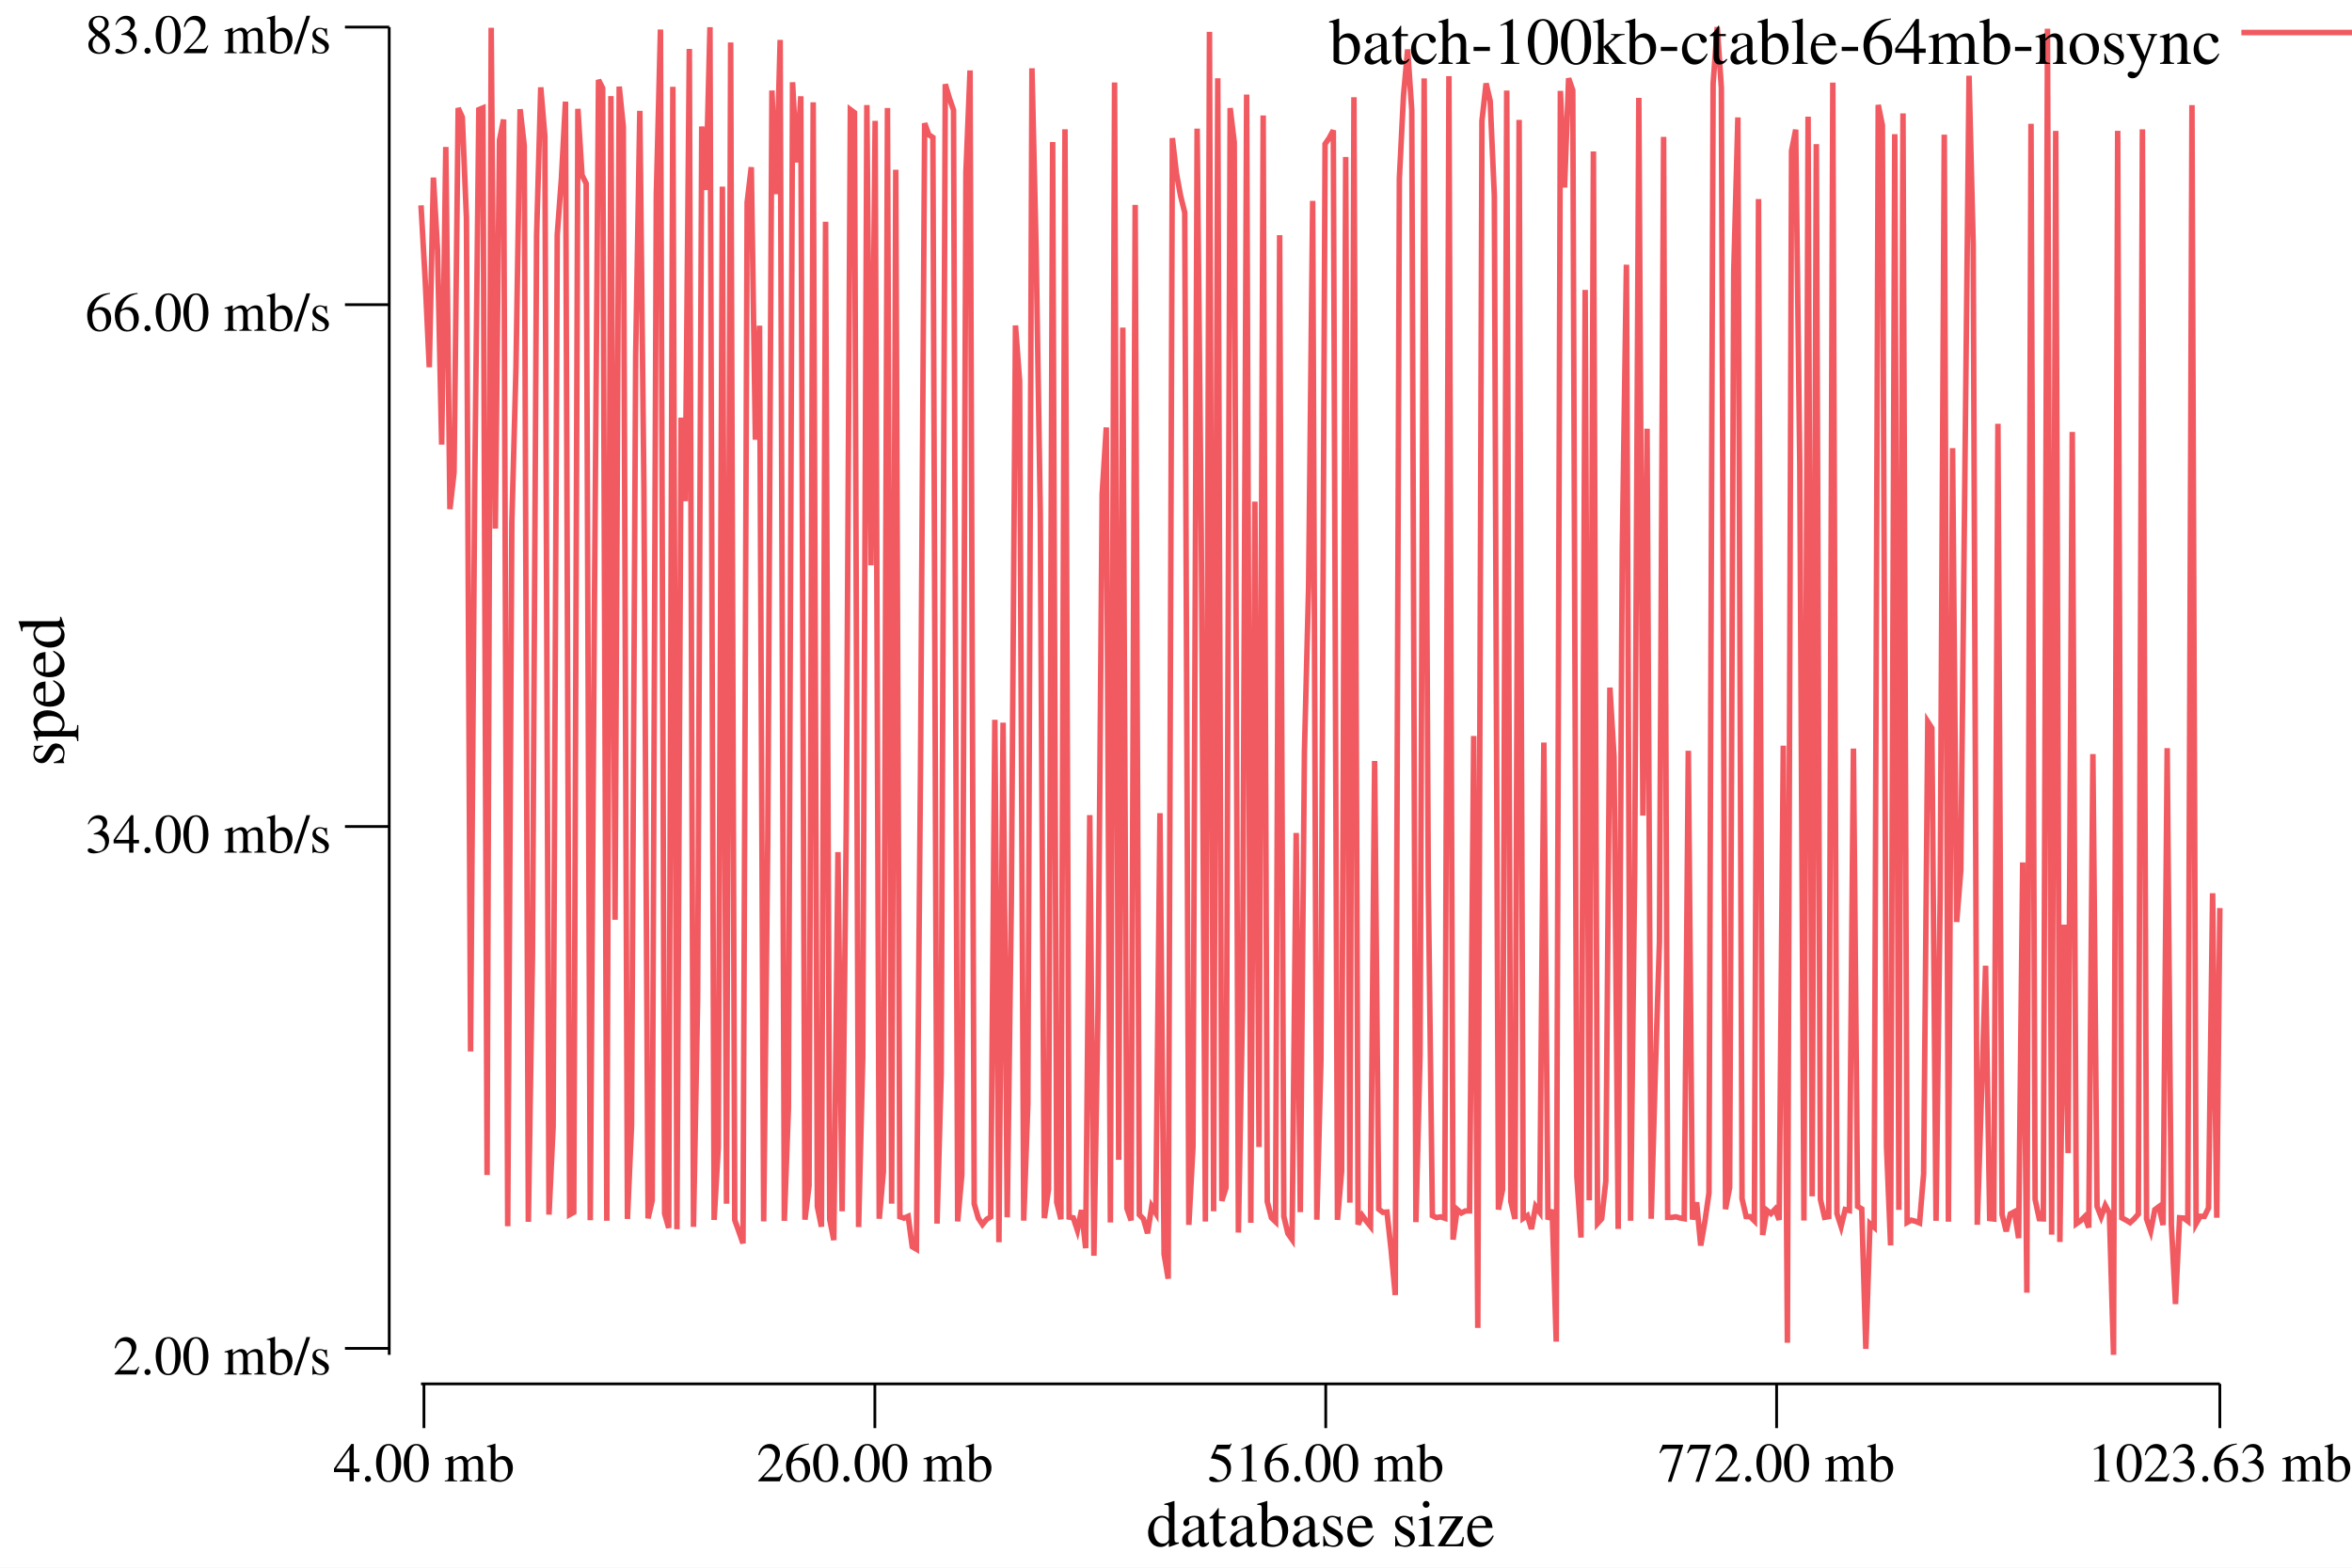
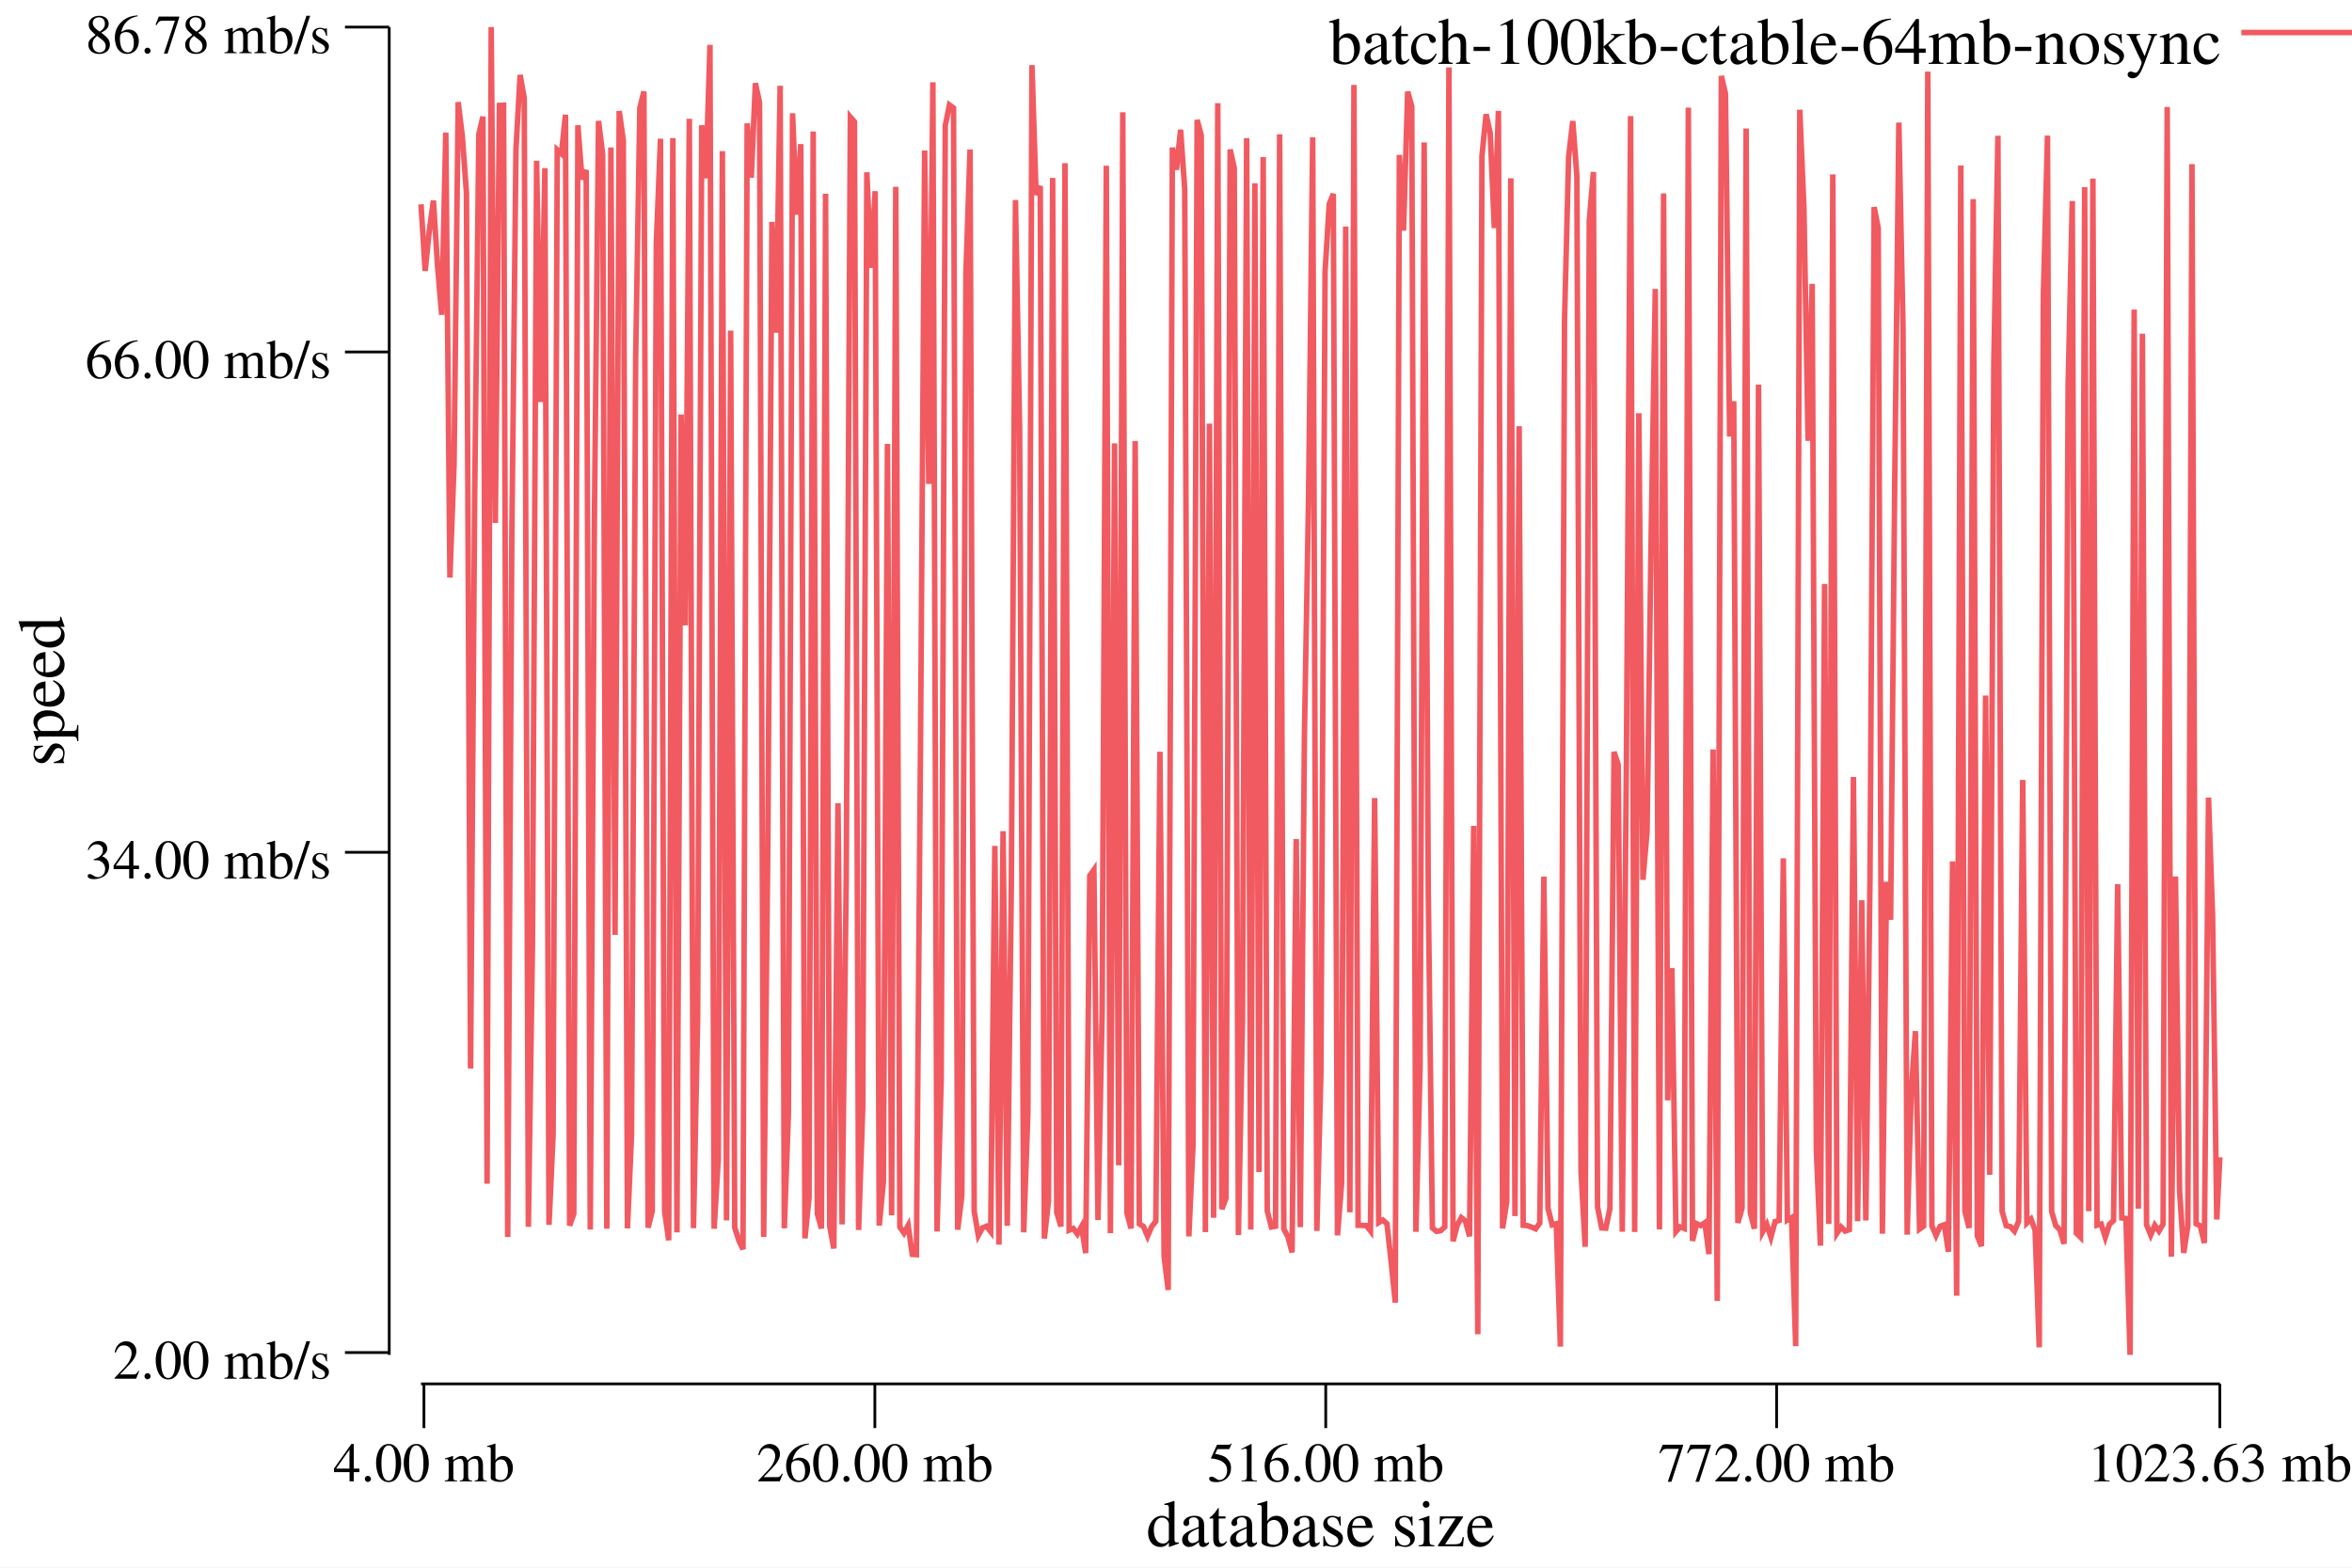
<svg xmlns="http://www.w3.org/2000/svg" width="425.2pt" height="283.46pt" viewBox="0 0 425.2 283.46">
  <g transform="scale(1, -1) translate(0, -283.46)">
    <path d="M0,0L425.2,0L425.2,283.46L0,283.46Z" style="fill:#FFFFFF" />
    <text x="207.23" y="-3.861" transform="scale(1, -1)" style="font-family:Times;font-weight:normal;font-style:normal;font-size:12px">database size</text>
    <text x="60.252" y="-15.602" transform="scale(1, -1)" style="font-family:Times;font-weight:normal;font-style:normal;font-size:10px">4.00 mb</text>
    <text x="136.77" y="-15.602" transform="scale(1, -1)" style="font-family:Times;font-weight:normal;font-style:normal;font-size:10px">260.00 mb</text>
    <text x="218.28" y="-15.602" transform="scale(1, -1)" style="font-family:Times;font-weight:normal;font-style:normal;font-size:10px">516.00 mb</text>
    <text x="299.79" y="-15.602" transform="scale(1, -1)" style="font-family:Times;font-weight:normal;font-style:normal;font-size:10px">772.00 mb</text>
    <text x="377.42" y="-15.602" transform="scale(1, -1)" style="font-family:Times;font-weight:normal;font-style:normal;font-size:10px">1023.63 mb</text>
    <path d="M76.642,25.23L76.642,33.23" style="fill:none;stroke:#000000;stroke-width:0.5" />
    <path d="M158.16,25.23L158.16,33.23" style="fill:none;stroke:#000000;stroke-width:0.5" />
    <path d="M239.67,25.23L239.67,33.23" style="fill:none;stroke:#000000;stroke-width:0.5" />
    <path d="M321.18,25.23L321.18,33.23" style="fill:none;stroke:#000000;stroke-width:0.5" />
    <path d="M401.31,25.23L401.31,33.23" style="fill:none;stroke:#000000;stroke-width:0.5" />
    <path d="M76.114,33.23L401.31,33.23" style="fill:none;stroke:#000000;stroke-width:0.5" />
    <g transform="rotate(90)">
      <text x="144.86" y="11.555" transform="scale(1, -1)" style="font-family:Times;font-weight:normal;font-style:normal;font-size:12px">speed</text>
    </g>
-     <text x="20.416" y="-34.926" transform="scale(1, -1)" style="font-family:Times;font-weight:normal;font-style:normal;font-size:10px">2.00 mb/s</text>
-     <text x="15.416" y="-129.29" transform="scale(1, -1)" style="font-family:Times;font-weight:normal;font-style:normal;font-size:10px">34.00 mb/s</text>
-     <text x="15.416" y="-223.65" transform="scale(1, -1)" style="font-family:Times;font-weight:normal;font-style:normal;font-size:10px">66.00 mb/s</text>
-     <text x="15.416" y="-273.84" transform="scale(1, -1)" style="font-family:Times;font-weight:normal;font-style:normal;font-size:10px">83.02 mb/s</text>
-     <path d="M62.364,39.647L70.364,39.647" style="fill:none;stroke:#000000;stroke-width:0.5" />
-     <path d="M62.364,134.01L70.364,134.01" style="fill:none;stroke:#000000;stroke-width:0.5" />
-     <path d="M62.364,228.37L70.364,228.37" style="fill:none;stroke:#000000;stroke-width:0.5" />
+     <text x="20.416" y="-34.172" transform="scale(1, -1)" style="font-family:Times;font-weight:normal;font-style:normal;font-size:10px">2.00 mb/s</text>
+     <text x="15.416" y="-124.63" transform="scale(1, -1)" style="font-family:Times;font-weight:normal;font-style:normal;font-size:10px">34.00 mb/s</text>
+     <text x="15.416" y="-215.09" transform="scale(1, -1)" style="font-family:Times;font-weight:normal;font-style:normal;font-size:10px">66.00 mb/s</text>
+     <text x="15.416" y="-273.84" transform="scale(1, -1)" style="font-family:Times;font-weight:normal;font-style:normal;font-size:10px">86.78 mb/s</text>
+     <path d="M62.364,38.894L70.364,38.894" style="fill:none;stroke:#000000;stroke-width:0.5" />
+     <path d="M62.364,129.35L70.364,129.35" style="fill:none;stroke:#000000;stroke-width:0.5" />
+     <path d="M62.364,219.82L70.364,219.82" style="fill:none;stroke:#000000;stroke-width:0.5" />
    <path d="M62.364,278.56L70.364,278.56" style="fill:none;stroke:#000000;stroke-width:0.5" />
    <path d="M70.364,38.48L70.364,278.56" style="fill:none;stroke:#000000;stroke-width:0.5" />
-     <path d="M76.114,246.33L76.861,232.92L77.607,217.06L78.353,251.35L79.099,238.26L79.846,203.07L80.592,256.89L81.338,191.4L82.085,198.04L82.831,263.91L83.577,262.26L84.323,244.05L85.07,93.333L85.816,194.83L86.562,263.63L87.309,263.94L88.055,70.996L88.801,278.43L89.547,187.88L90.294,258.09L91.04,261.85L91.786,61.74L92.533,188.98L93.279,216.93L94.025,263.71L94.771,257.17L95.518,62.536L96.264,110.82L97.01,241.02L97.757,267.67L98.503,258.78L99.249,63.834L99.995,79.676L100.74,241.02L101.49,251.15L102.23,265.08L102.98,63.841L103.73,64.251L104.47,263.78L105.22,251.79L105.97,250.28L106.71,62.822L107.46,173.8L108.2,269L108.95,267.53L109.7,62.723L110.44,266.09L111.19,117.15L111.94,267.8L112.68,260.58L113.43,63.059L114.17,79.887L114.92,219.35L115.67,263.42L116.41,195.19L117.16,63.167L117.91,66.4L118.65,248.26L119.4,278.12L120.15,64.012L120.89,61.431L121.64,267.77L122.38,61.186L123.13,207.94L123.88,192.84L124.62,274.61L125.37,61.626L126.12,102.7L126.86,260.59L127.61,249.1L128.35,278.54L129.1,62.872L129.85,75.996L130.59,249.72L131.34,65.802L132.09,275.78L132.83,62.858L133.58,60.757L134.32,58.642L135.07,246.87L135.82,253.23L136.56,203.95L137.31,224.57L138.06,62.614L138.8,131.95L139.55,267.09L140.29,248.35L141.04,276.24L141.79,62.713L142.53,82.995L143.28,268.59L144.03,254.09L144.77,266.05L145.52,62.924L146.26,69.081L147.01,264.96L147.76,65.303L148.5,61.655L149.25,243.36L150,62.955L150.74,59.231L151.49,129.38L152.24,64.441L152.98,132.98L153.73,263.64L154.47,263.09L155.22,61.588L155.97,92.204L156.71,264.46L157.46,181.25L158.21,261.61L158.95,63.094L159.7,71.57L160.44,263.93L161.19,65.814L161.94,252.77L162.68,63.455L163.43,63.2L164.18,63.521L164.92,58.033L165.67,57.592L166.41,144.4L167.16,261.18L167.91,259.1L168.65,258.61L169.4,62.21L170.15,89.243L170.89,268.23L171.64,265.69L172.38,263.56L173.13,62.609L173.88,71.024L174.62,252.27L175.37,270.72L176.12,65.789L176.86,63.2L177.61,62.053L178.36,62.976L179.1,63.426L179.85,153.31L180.59,58.843L181.34,152.79L182.09,63.353L182.83,120.22L183.58,224.61L184.33,214.54L185.07,62.752L185.82,83.879L186.56,271.12L187.31,238.52L188.06,191.19L188.8,63.202L189.55,68.401L190.3,257.78L191.04,66.055L191.79,63.008L192.53,260.09L193.28,63.387L194.03,63.249L194.77,61.038L195.52,64.659L196.27,57.764L197.01,136.08L197.76,56.399L198.5,101.01L199.25,194.1L200,206.17L200.74,62.418L201.49,268.55L202.24,73.739L202.98,224.22L203.73,64.954L204.48,62.792L205.22,246.41L205.97,63.812L206.71,63.054L207.46,60.455L208.21,65.327L208.95,64.118L209.7,136.43L210.45,56.663L211.19,52.255L211.94,258.49L212.68,252.11L213.43,248.05L214.18,245.02L214.92,61.981L215.67,76.074L216.42,260.2L217.16,188.19L217.91,62.58L218.65,277.7L219.4,64.441L220.15,269.31L220.89,66.322L221.64,68.714L222.39,263.92L223.13,257.74L223.88,60.587L224.62,100.94L225.37,266.36L226.12,62.355L226.86,192.76L227.61,76.056L228.36,262.58L229.1,66.199L229.85,63.274L230.6,62.552L231.34,240.94L232.09,63.526L232.83,60.416L233.58,59.349L234.33,132.84L235.07,64.284L235.82,147.69L236.57,177.24L237.31,247.14L238.06,62.914L238.8,91.826L239.55,257.42L240.3,258.51L241.04,259.89L241.79,62.882L242.54,71.69L243.28,255.08L244.03,65.996L244.77,265.88L245.52,62.048L246.27,63.678L247.01,62.66L247.76,61.722L248.51,145.86L249.25,64.828L250,64.242L250.74,64.293L251.49,57.45L252.24,49.3L252.98,251.2L253.73,266.2L254.48,274.52L255.22,263.56L255.97,62.479L256.72,92.787L257.46,269.28L258.21,123.64L258.95,63.65L259.7,63.298L260.45,63.428L261.19,63.189L261.94,269.69L262.69,59.312L263.43,64.772L264.18,64.122L264.92,64.499L265.67,64.51L266.42,150.39L267.16,43.343L267.91,261.61L268.66,268.38L269.4,265.2L270.15,248.07L270.89,64.746L271.64,68.359L272.39,267.08L273.13,66.206L273.88,63.062L274.63,261.78L275.37,63.172L276.12,63.661L276.86,61.231L277.61,65.3L278.36,64.27L279.1,149.19L279.85,62.947L280.6,64.721L281.34,40.868L282.09,267.02L282.84,249.55L283.58,269.3L284.33,267.13L285.07,70.69L285.82,59.692L286.57,231.04L287.31,66.422L288.06,256.08L288.81,62.255L289.55,63.078L290.3,69.865L291.04,159.13L291.79,146.61L292.54,61.245L293.28,184.09L294.03,235.6L294.78,62.721L295.52,125.4L296.27,265.77L297.01,135.98L297.76,205.94L298.51,63.088L299.25,89.505L300,113.18L300.75,258.7L301.49,63.336L302.24,63.333L302.98,63.439L303.73,63.228L304.48,63.099L305.22,147.71L305.97,62.945L306.72,66.052L307.46,58.24L308.21,62.569L308.95,67.74L309.7,268.34L310.45,278.56L311.19,267.59L311.94,64.816L312.69,68.733L313.43,234.5L314.18,262.23L314.93,66.718L315.67,63.495L316.42,63.463L317.16,62.724L317.91,247.47L318.66,60.154L319.4,64.625L320.15,64.021L320.9,64.81L321.64,62.893L322.39,148.63L323.13,40.671L323.88,256.19L324.63,260.02L325.37,199.39L326.12,62.77L326.87,262.37L327.61,67.139L328.36,257.4L329.1,66.586L329.85,63.346L330.6,63.479L331.34,268.52L332.09,64.01L332.84,61.685L333.58,64.748L334.33,64.578L335.07,148.11L335.82,65.327L336.57,64.869L337.31,39.556L338.06,62.202L338.81,61.564L339.55,264.49L340.3,260.81L341.05,76.075L341.79,58.274L342.54,259.2L343.28,64.697L344.03,262.96L344.78,62.426L345.52,62.827L346.27,62.633L347.02,62.325L347.76,71.166L348.51,152.96L349.25,151.8L350,62.715L350.75,121.35L351.49,259.11L352.24,62.548L352.99,202.43L353.73,116.75L354.48,126.11L355.22,198.28L355.97,269.77L356.72,239.23L357.46,62.001L358.21,85.274L358.96,108.84L359.7,63.132L360.45,63.044L361.19,206.83L361.94,63.855L362.69,60.807L363.43,63.961L364.18,64.357L364.93,59.585L365.67,127.51L366.42,49.719L367.17,261.08L367.91,66.584L368.66,63.103L369.4,63.068L370.15,278.27L370.9,60.216L371.64,259.79L372.39,58.89L373.14,116.26L373.88,74.957L374.63,205.36L375.37,62.189L376.12,62.712L376.87,63.465L377.61,61.497L378.36,147.11L379.11,65.332L379.85,63.43L380.6,65.495L381.34,64.118L382.09,38.48L382.84,259.8L383.58,63.252L384.33,62.846L385.08,62.389L385.82,63.075L386.57,63.932L387.31,260.08L388.06,63.055L388.81,60.872L389.55,64.719L390.3,65.278L391.05,61.951L391.79,148.19L392.54,62.075L393.29,47.667L394.03,63.265L394.78,63.208L395.52,62.651L396.27,264.45L397.02,62.211L397.76,63.534L398.51,63.512L399.26,65.03L400,121.95L400.75,63.271L401.31,119.27" style="fill:none;stroke:#F15A60" />
+     <path d="M76.114,246.52L76.861,234.48L77.607,241.71L78.353,247.2L79.099,235.35L79.846,226.54L80.592,259.48L81.338,179.04L82.085,199.48L82.831,265L83.577,258.86L84.323,248.62L85.07,90.249L85.816,194.03L86.562,259.18L87.309,262.37L88.055,69.424L88.801,278.56L89.547,188.9L90.294,264.4L91.04,264.43L91.786,59.789L92.533,186.86L93.279,256.5L94.025,269.91L94.771,265.73L95.518,61.629L96.264,112.94L97.01,254.39L97.757,210.76L98.503,253.05L99.249,61.99L99.995,78.369L100.74,256.36L101.49,255.67L102.23,262.71L102.98,61.852L103.73,64.008L104.47,260.81L105.22,251.02L105.97,252.7L106.71,61.13L107.46,189.76L108.2,261.59L108.95,255.58L109.7,61.291L110.44,256.8L111.19,114.41L111.94,263.38L112.68,258.11L113.43,61.355L114.17,78.243L114.92,219.03L115.67,263.92L116.41,266.91L117.16,61.477L117.91,64.459L118.65,239.38L119.4,258.37L120.15,64.403L120.89,59.191L121.64,258.49L122.38,60.626L123.13,208.51L123.88,170.38L124.62,261.98L125.37,61.38L126.12,99.149L126.86,260.81L127.61,251.22L128.35,275.35L129.1,61.286L129.85,73.766L130.59,256.13L131.34,62.79L132.09,223.68L132.83,61.49L133.58,59.133L134.32,57.58L135.07,261.15L135.82,251.33L136.56,268.42L137.31,264.93L138.06,59.808L138.8,129.34L139.55,243.33L140.29,223.3L141.04,267.95L141.79,61.361L142.53,82.124L143.28,262.98L144.03,244.64L144.77,257.4L145.52,59.55L146.26,66.913L147.01,259.68L147.76,63.996L148.5,61.322L149.25,248.43L150,61.713L150.74,57.708L151.49,138.22L152.24,62.063L152.98,124.43L153.73,262.3L154.47,261.44L155.22,61.057L155.97,83.156L156.71,252.31L157.46,235.02L158.21,248.89L158.95,61.859L159.7,69.776L160.44,203.19L161.19,63.71L161.94,249.68L162.68,61.579L163.43,60.499L164.18,61.879L164.92,56.65L165.67,56.597L166.41,148.59L167.16,256.24L167.91,195.95L168.65,268.58L169.4,60.79L170.15,88.16L170.89,260.75L171.64,264.48L172.38,263.93L173.13,61.105L173.88,67.235L174.62,234.06L175.37,256.43L176.12,64.426L176.86,60.07L177.61,61.449L178.36,61.731L179.1,60.76L179.85,130.51L180.59,58.406L181.34,133.17L182.09,61.821L182.83,123.24L183.58,247.29L184.33,206.31L185.07,60.629L185.82,82.077L186.56,271.69L187.31,248.23L188.06,249.81L188.8,59.511L189.55,66.339L190.3,251.29L191.04,64.242L191.79,61.695L192.53,253.96L193.28,61.019L194.03,61.326L194.77,60.329L195.52,61.674L196.27,56.876L197.01,125.12L197.76,126.19L198.5,62.869L199.25,100.53L200,253.49L200.74,60.477L201.49,203.29L202.24,72.755L202.98,263.16L203.73,64.117L204.48,61.332L205.22,203.71L205.97,62.155L206.71,61.707L207.46,59.926L208.21,61.683L208.95,62.625L209.7,147.53L210.45,56.289L211.19,50.215L211.94,256.77L212.68,252.77L213.43,260L214.18,249.22L214.92,59.9L215.67,76.314L216.42,261.78L217.16,258.99L217.91,60.665L218.65,206.85L219.4,63.263L220.15,264.81L220.89,64.825L221.64,66.798L222.39,256.43L223.13,253.09L223.88,60.143L224.62,98.826L225.37,258.49L226.12,61.132L226.86,250.32L227.61,71.539L228.36,255.06L229.1,64.483L229.85,61.601L230.6,61.745L231.34,259.18L232.09,61.226L232.83,59.83L233.58,57.001L234.33,131.74L235.07,61.572L235.82,150.78L236.57,193.82L237.31,258.63L238.06,60.894L238.8,89.498L239.55,234.36L240.3,246.56L241.04,248.4L241.79,60.086L242.54,69.457L243.28,242.5L244.03,64.256L244.77,268.11L245.52,61.908L246.27,61.889L247.01,61.853L247.76,60.886L248.51,139.16L249.25,62.4L250,62.845L250.74,62.182L251.49,55.347L252.24,47.924L252.98,255.44L253.73,241.77L254.48,266.89L255.22,264.23L255.97,60.725L256.72,90.319L257.46,257.71L258.21,121.91L258.95,61.437L259.7,60.808L260.45,60.93L261.19,61.616L261.94,271.27L262.69,59.015L263.43,61.882L264.18,63.29L264.92,62.682L265.67,59.908L266.42,134.13L267.16,42.203L267.91,255.25L268.66,262.8L269.4,259.41L270.15,242.22L270.89,263.41L271.64,61.349L272.39,66.125L273.13,251.22L273.88,63.575L274.63,206.4L275.37,61.906L276.12,61.847L276.86,61.586L277.61,61.263L278.36,62.3L279.1,124.95L279.85,64.996L280.6,61.982L281.34,62.181L282.09,39.967L282.84,225.64L283.58,255.12L284.33,261.57L285.07,251.63L285.82,71.671L286.57,58.024L287.31,243.54L288.06,252.36L288.81,65.224L289.55,61.432L290.3,61.385L291.04,64.924L291.79,147.5L292.54,145.18L293.28,60.743L294.03,146.44L294.78,262.47L295.52,60.693L296.27,208.74L297.01,124.37L297.76,133.11L298.51,187.31L299.25,231.21L300,61.151L300.75,248.48L301.49,84.49L302.24,108.41L302.98,60.77L303.73,61.633L304.48,61.337L305.22,264L305.97,59.079L306.72,62.197L307.46,61.855L308.21,62.369L308.95,56.699L309.7,147.95L310.45,48.232L311.19,269.73L311.94,266.5L312.69,204.55L313.43,210.89L314.18,62.343L314.93,65.002L315.67,260.22L316.42,64.242L317.16,61.289L317.91,213.92L318.66,60.721L319.4,62.055L320.15,59.746L320.9,62.576L321.64,62.781L322.39,128.26L323.13,62.849L323.88,63.284L324.63,40.048L325.37,263.62L326.12,245.83L326.87,203.75L327.61,232.13L328.36,75.542L329.1,58.223L329.85,177.87L330.6,62.155L331.34,251.92L332.09,60.471L332.84,61.599L333.58,60.859L334.33,61.117L335.07,142.97L335.82,62.64L336.57,120.67L337.31,62.781L338.06,124.47L338.81,246.01L339.55,242.2L340.3,60.39L341.05,124.01L341.79,117.15L342.54,196.87L343.28,261.3L344.03,224.46L344.78,60.219L345.52,85.978L346.27,97.016L347.02,61.221L347.76,61.758L348.51,270.51L349.25,61.799L350,60.063L350.75,61.732L351.49,61.993L352.24,57.118L352.99,127.7L353.73,49.17L354.48,253.53L355.22,64.48L355.97,61.427L356.72,247.46L357.46,59.958L358.21,58.131L358.96,157.69L359.7,71.038L360.45,217.93L361.19,258.91L361.94,64.478L362.69,61.836L363.43,61.67L364.18,60.85L364.93,62.605L365.67,142.44L366.42,62.314L367.17,63.023L367.91,61.007L368.66,39.84L369.4,229.86L370.15,258.94L370.9,64.401L371.64,61.849L372.39,61.102L373.14,58.551L373.88,213.66L374.63,247.1L375.37,60.474L376.12,59.741L376.87,249.62L377.61,64.452L378.36,251.16L379.11,61.919L379.85,62.13L380.6,59.73L381.34,62.077L382.09,62.756L382.84,123.58L383.58,63.246L384.33,63.143L385.08,38.48L385.82,227.48L386.57,64.919L387.31,223.12L388.06,61.988L388.81,60.156L389.55,61.912L390.3,60.856L391.05,62.129L391.79,264.11L392.54,56.239L393.29,124.97L394.03,68.098L394.78,56.911L395.52,61.765L396.27,253.79L397.02,62.169L397.76,61.826L398.51,58.708L399.26,139.24L400,117.82L400.75,62.954L401.31,74.201" style="fill:none;stroke:#F15A60" />
    <path d="M405.2,277.58L425.2,277.58" style="fill:none;stroke:#F15A60" />
    <text x="240.25" y="-271.91" transform="scale(1, -1)" style="font-family:Times;font-weight:normal;font-style:normal;font-size:12px">batch-100kb-ctable-64mb-nosync</text>
  </g>
</svg>
